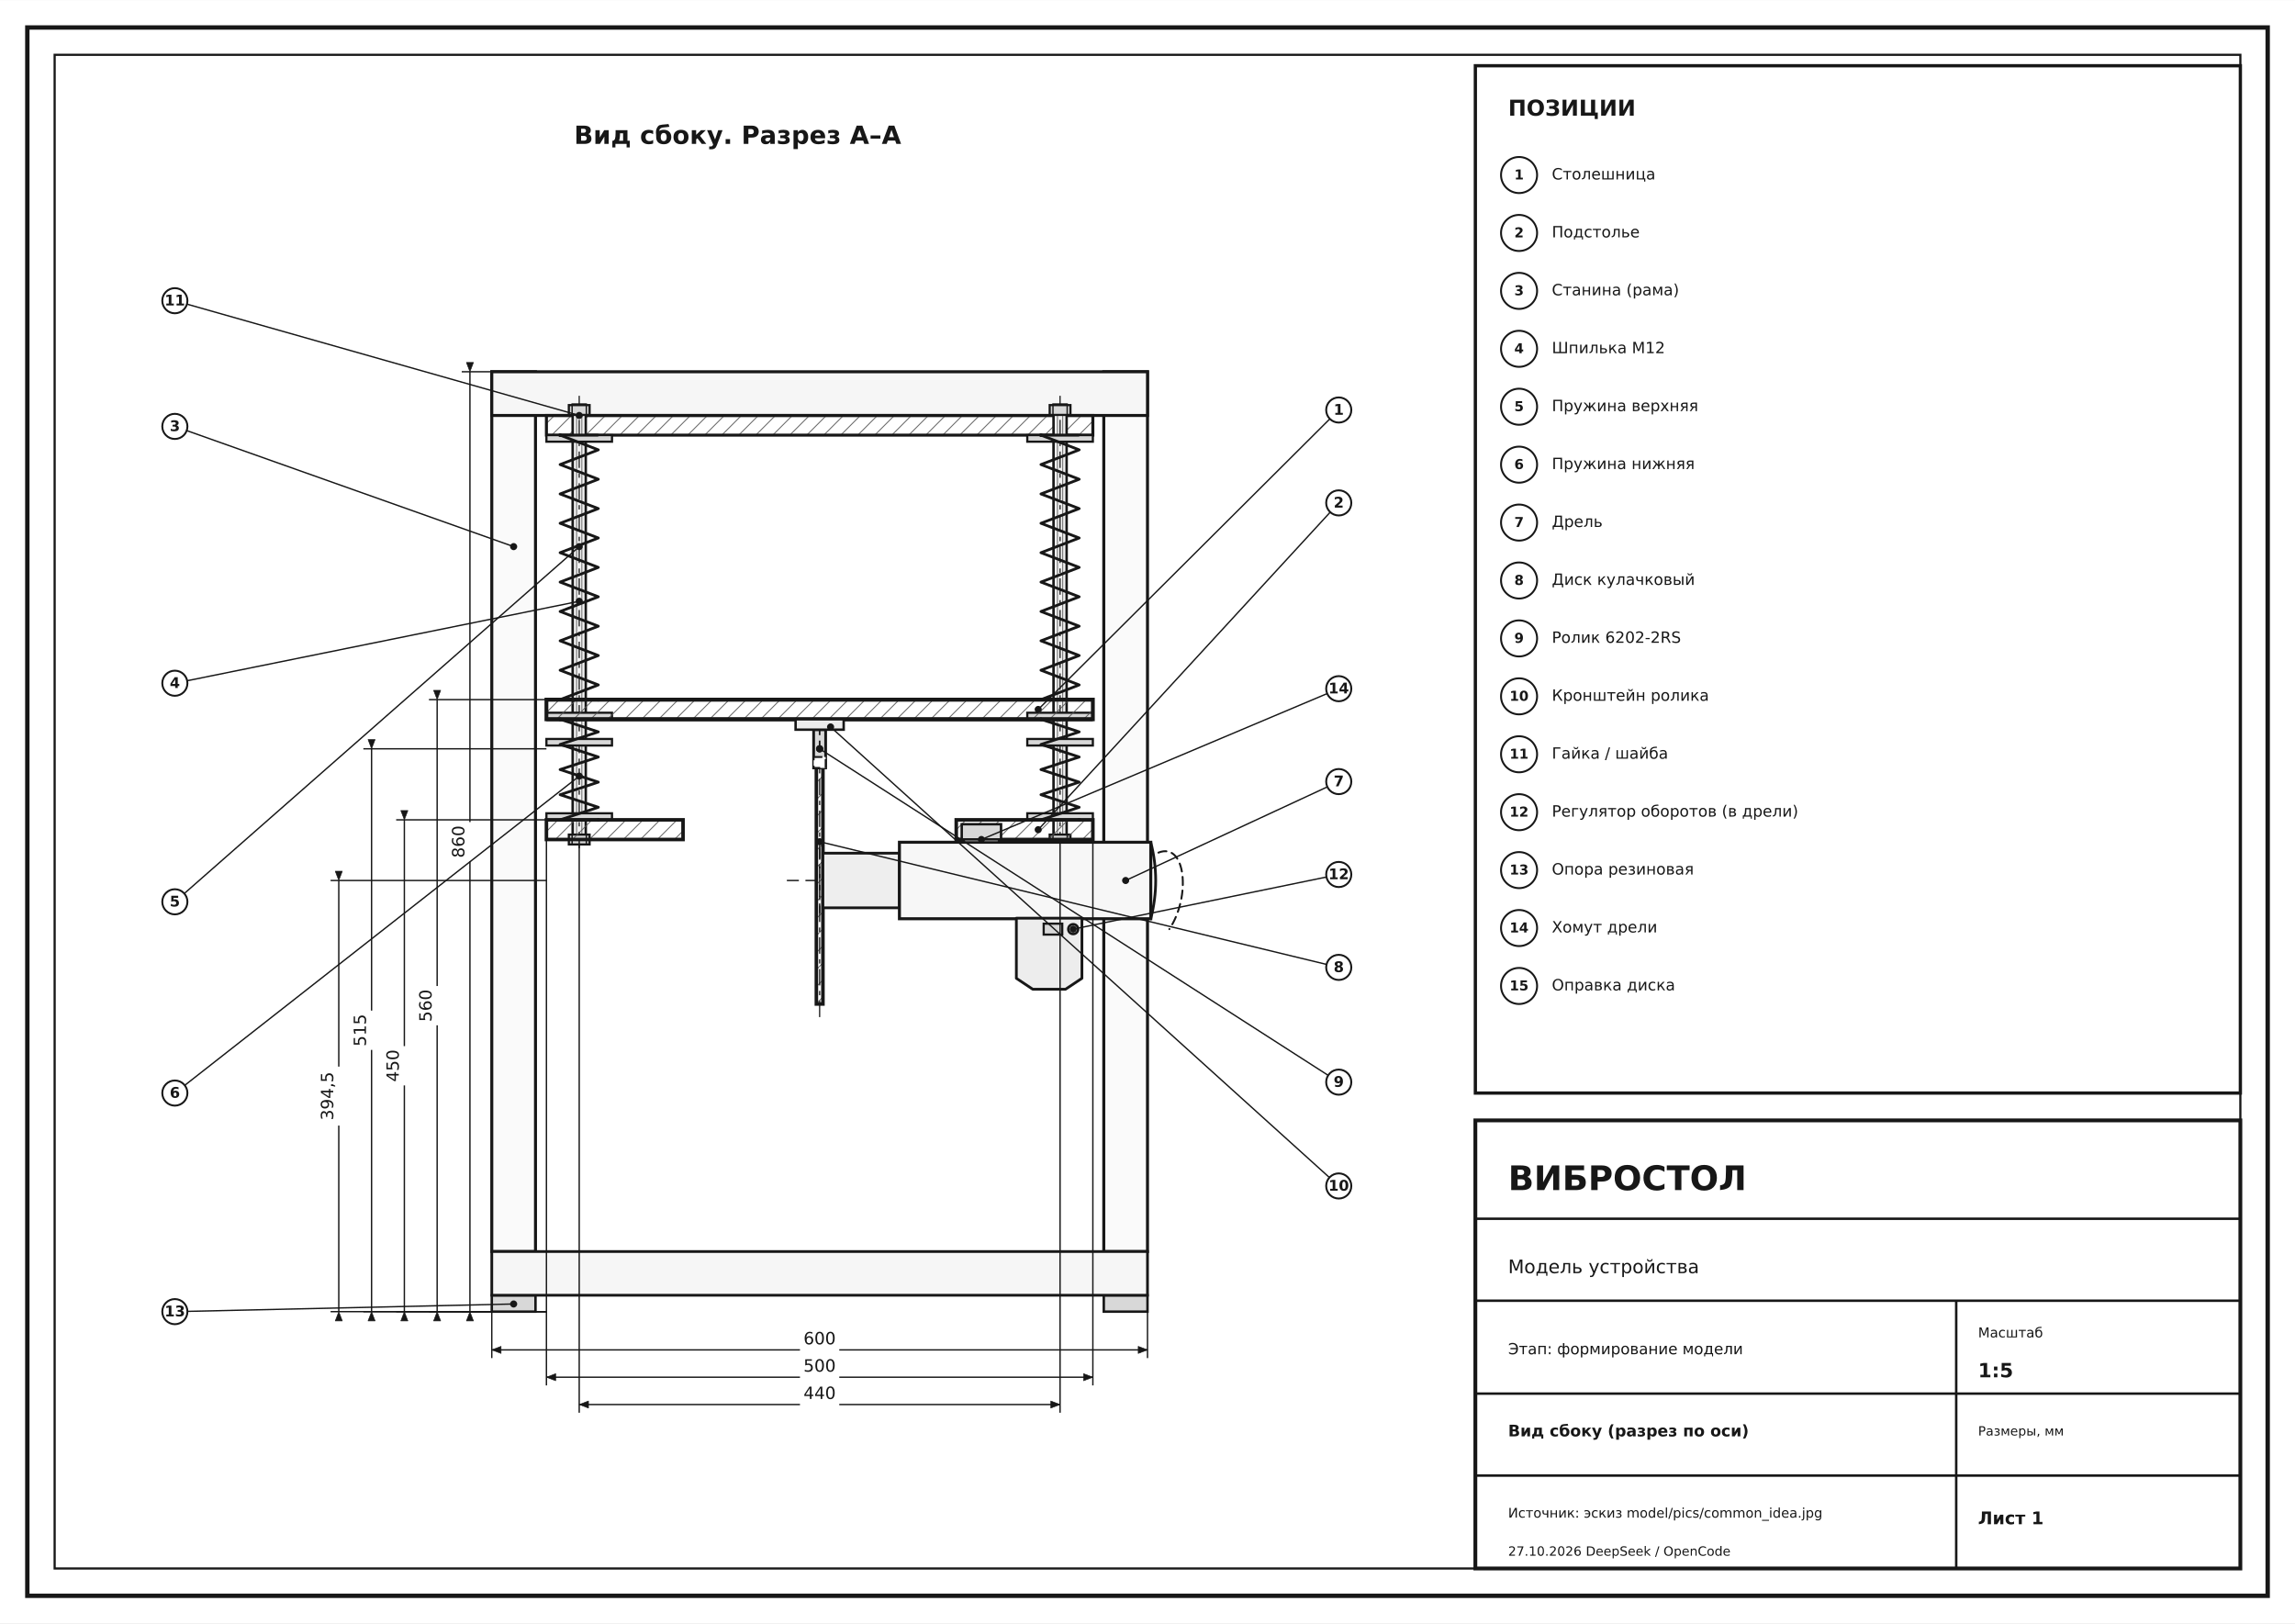
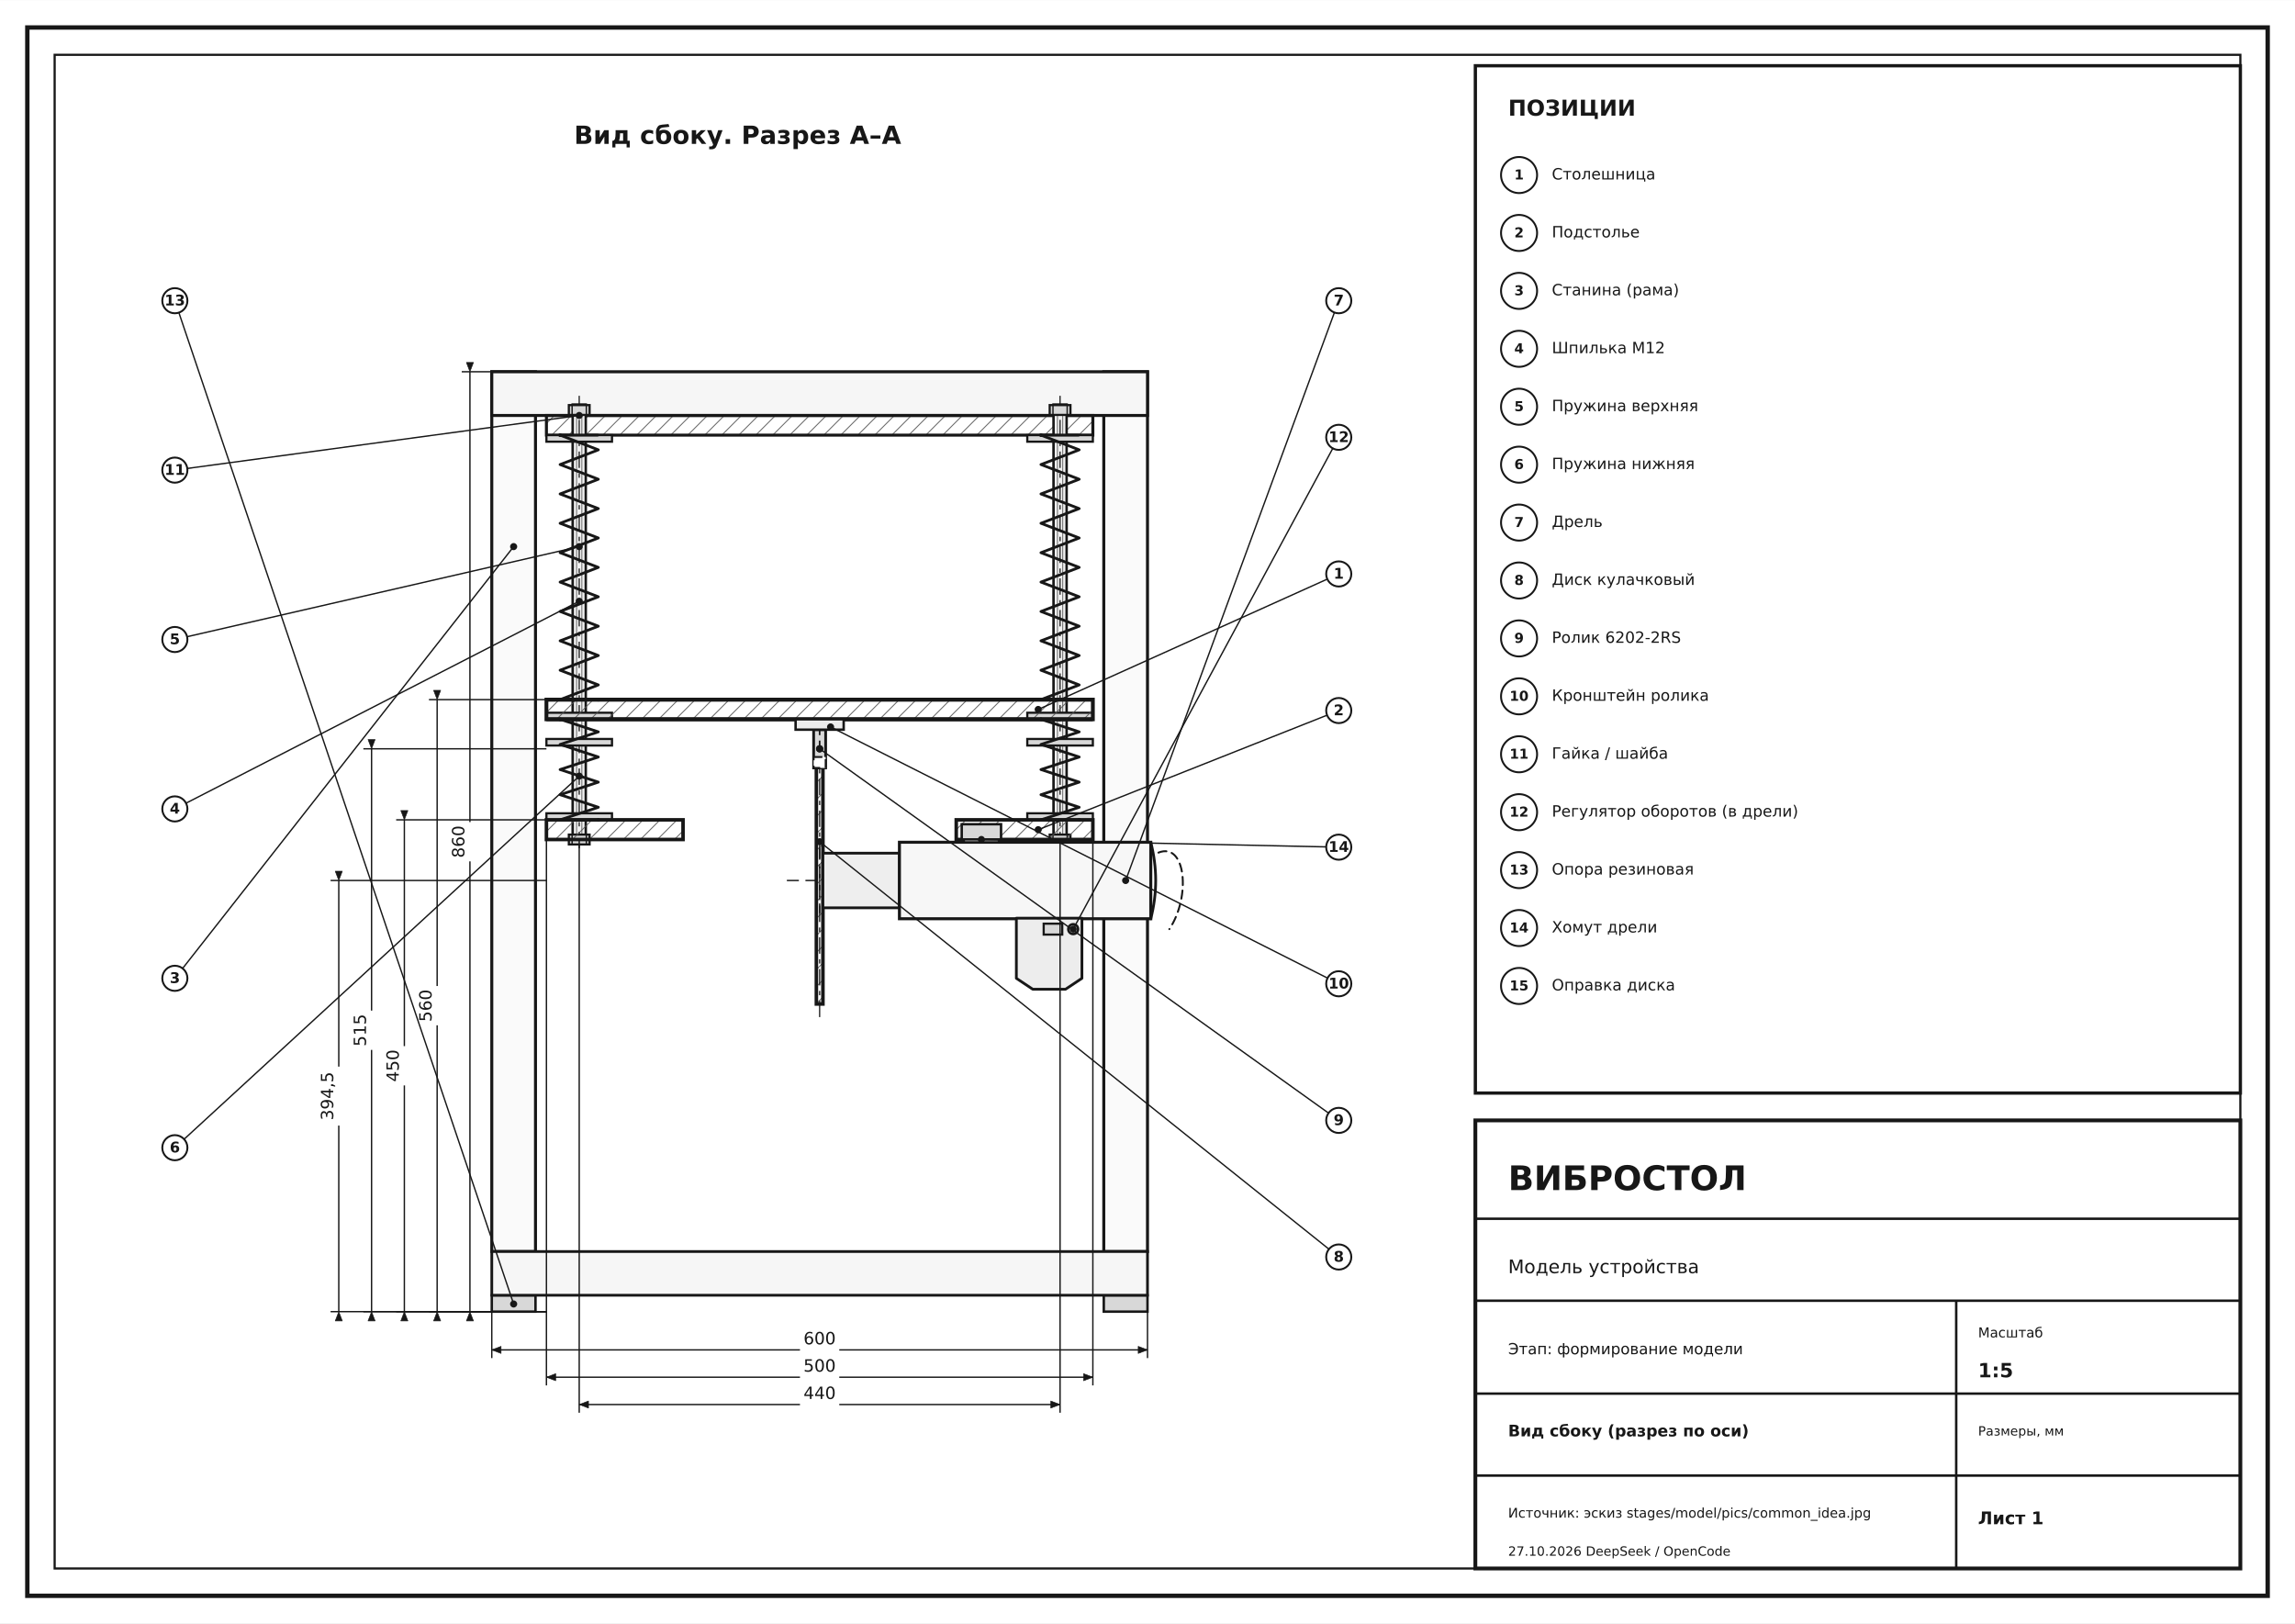
<svg xmlns="http://www.w3.org/2000/svg" width="3307" height="2339" viewBox="0 0 420 297">
  <defs>
    <pattern id="hatch" patternUnits="userSpaceOnUse" width="2.2" height="2.2" patternTransform="rotate(45)">
      <line x1="0" y1="0" x2="0" y2="2.2" stroke="#555555" stroke-width="0.28" />
    </pattern>
    <pattern id="hatchLight" patternUnits="userSpaceOnUse" width="3.2" height="3.2" patternTransform="rotate(45)">
      <line x1="0" y1="0" x2="0" y2="3.2" stroke="#888888" stroke-width="0.22" />
    </pattern>
  </defs>
  <style>
  text { font-family: 'DejaVu Sans', Arial, sans-serif; fill: #171717; }
</style>
  <rect x="0" y="0" width="420" height="297" fill="#ffffff" />
  <rect x="5.00" y="5.00" width="410.00" height="287.00" fill="#ffffff" stroke="#171717" stroke-width="0.8" />
  <rect x="10.00" y="10.00" width="400.00" height="277.00" fill="none" stroke="#171717" stroke-width="0.4" />
  <text x="135.00" y="25.00" font-size="4.60" text-anchor="middle" font-weight="bold" fill="#171717" dominant-baseline="middle">Вид сбоку. Разрез А–А</text>
  <rect x="90.00" y="68.00" width="8.00" height="161.00" fill="#fafafa" stroke="#171717" stroke-width="0.55" />
  <rect x="90.00" y="237.00" width="8.00" height="3.00" fill="#d8d8d8" stroke="#171717" stroke-width="0.45" />
  <rect x="202.00" y="68.00" width="8.00" height="161.00" fill="#fafafa" stroke="#171717" stroke-width="0.55" />
  <rect x="202.00" y="237.00" width="8.00" height="3.00" fill="#d8d8d8" stroke="#171717" stroke-width="0.45" />
  <rect x="90.00" y="68.00" width="120.00" height="8.00" fill="#f6f6f6" stroke="#171717" stroke-width="0.55" />
  <rect x="90.00" y="229.00" width="120.00" height="8.00" fill="#f6f6f6" stroke="#171717" stroke-width="0.5" />
  <rect x="100.00" y="76.00" width="100.00" height="3.60" fill="url(#hatch)" stroke="#171717" stroke-width="0.55" />
  <rect x="104.80" y="74.00" width="2.40" height="79.60" fill="#f2f2f2" stroke="#171717" stroke-width="0.45" />
  <line x1="105.52" y1="153.60" x2="105.52" y2="74.00" stroke="#171717" stroke-width="0.2" opacity="0.55" />
  <line x1="106.48" y1="153.60" x2="106.48" y2="74.00" stroke="#171717" stroke-width="0.2" opacity="0.55" />
  <line x1="106.00" y1="155.20" x2="106.00" y2="72.40" stroke="#171717" stroke-width="0.22" stroke-dasharray="3 1 0.8 1" />
  <rect x="104.10" y="152.70" width="3.80" height="1.80" fill="#d8d8d8" stroke="#171717" stroke-width="0.4" />
  <line x1="104.70" y1="152.70" x2="104.70" y2="154.50" stroke="#171717" stroke-width="0.25" />
  <line x1="107.30" y1="152.70" x2="107.30" y2="154.50" stroke="#171717" stroke-width="0.25" />
  <rect x="104.10" y="74.10" width="3.80" height="1.80" fill="#d8d8d8" stroke="#171717" stroke-width="0.4" />
  <line x1="104.70" y1="74.10" x2="104.70" y2="75.90" stroke="#171717" stroke-width="0.25" />
  <line x1="107.30" y1="74.10" x2="107.30" y2="75.90" stroke="#171717" stroke-width="0.25" />
  <rect x="100.00" y="130.40" width="12.00" height="1.20" fill="#d8d8d8" stroke="#171717" stroke-width="0.4" />
  <rect x="100.00" y="135.20" width="12.00" height="1.20" fill="#d8d8d8" stroke="#171717" stroke-width="0.4" />
  <rect x="100.00" y="148.80" width="12.00" height="1.20" fill="#d8d8d8" stroke="#171717" stroke-width="0.4" />
  <rect x="100.00" y="79.60" width="12.00" height="1.20" fill="#d8d8d8" stroke="#171717" stroke-width="0.4" />
  <polyline points="102.50,79.60 109.50,82.29 102.50,84.98 109.50,87.67 102.50,90.36 109.50,93.04 102.50,95.73 109.50,98.42 102.50,101.11 109.50,103.80 102.50,106.49 109.50,109.18 102.50,111.87 109.50,114.56 102.50,117.24 109.50,119.93 102.50,122.62 109.50,125.31 102.50,128.00" fill="none" stroke="#171717" stroke-width="0.5" stroke-linecap="round" stroke-linejoin="round" />
  <line x1="102.50" y1="79.60" x2="109.50" y2="79.60" stroke="#171717" stroke-width="0.5" />
  <line x1="102.50" y1="128.00" x2="109.50" y2="128.00" stroke="#171717" stroke-width="0.5" />
  <circle cx="102.50" cy="79.60" r="0.35" fill="#171717" stroke="none" stroke-width="0.5" />
  <circle cx="109.50" cy="128.00" r="0.35" fill="#171717" stroke="none" stroke-width="0.5" />
  <polyline points="102.50,131.60 109.50,133.90 102.50,136.20 109.50,138.50 102.50,140.80 109.50,143.10 102.50,145.40 109.50,147.70 102.50,150.00" fill="none" stroke="#171717" stroke-width="0.5" stroke-linecap="round" stroke-linejoin="round" />
  <line x1="102.50" y1="131.60" x2="109.50" y2="131.60" stroke="#171717" stroke-width="0.5" />
  <line x1="102.50" y1="150.00" x2="109.50" y2="150.00" stroke="#171717" stroke-width="0.5" />
  <circle cx="102.50" cy="131.60" r="0.35" fill="#171717" stroke="none" stroke-width="0.5" />
  <circle cx="109.50" cy="150.00" r="0.35" fill="#171717" stroke="none" stroke-width="0.5" />
  <rect x="192.80" y="74.00" width="2.40" height="79.60" fill="#f2f2f2" stroke="#171717" stroke-width="0.45" />
  <line x1="193.52" y1="153.60" x2="193.52" y2="74.00" stroke="#171717" stroke-width="0.2" opacity="0.55" />
  <line x1="194.48" y1="153.60" x2="194.48" y2="74.00" stroke="#171717" stroke-width="0.2" opacity="0.55" />
  <line x1="194.00" y1="155.20" x2="194.00" y2="72.40" stroke="#171717" stroke-width="0.22" stroke-dasharray="3 1 0.8 1" />
  <rect x="192.10" y="152.70" width="3.80" height="1.80" fill="#d8d8d8" stroke="#171717" stroke-width="0.4" />
  <line x1="192.70" y1="152.70" x2="192.70" y2="154.50" stroke="#171717" stroke-width="0.25" />
  <line x1="195.30" y1="152.70" x2="195.30" y2="154.50" stroke="#171717" stroke-width="0.25" />
  <rect x="192.10" y="74.10" width="3.80" height="1.80" fill="#d8d8d8" stroke="#171717" stroke-width="0.4" />
  <line x1="192.70" y1="74.10" x2="192.70" y2="75.90" stroke="#171717" stroke-width="0.25" />
  <line x1="195.30" y1="74.10" x2="195.30" y2="75.90" stroke="#171717" stroke-width="0.25" />
  <rect x="188.00" y="130.40" width="12.00" height="1.20" fill="#d8d8d8" stroke="#171717" stroke-width="0.4" />
  <rect x="188.00" y="135.20" width="12.00" height="1.20" fill="#d8d8d8" stroke="#171717" stroke-width="0.4" />
  <rect x="188.00" y="148.80" width="12.00" height="1.20" fill="#d8d8d8" stroke="#171717" stroke-width="0.4" />
  <rect x="188.00" y="79.60" width="12.00" height="1.20" fill="#d8d8d8" stroke="#171717" stroke-width="0.4" />
  <polyline points="190.50,79.60 197.50,82.29 190.50,84.98 197.50,87.67 190.50,90.36 197.50,93.04 190.50,95.73 197.50,98.42 190.50,101.11 197.50,103.80 190.50,106.49 197.50,109.18 190.50,111.87 197.50,114.56 190.50,117.24 197.50,119.93 190.50,122.62 197.50,125.31 190.50,128.00" fill="none" stroke="#171717" stroke-width="0.5" stroke-linecap="round" stroke-linejoin="round" />
  <line x1="190.50" y1="79.60" x2="197.50" y2="79.60" stroke="#171717" stroke-width="0.5" />
  <line x1="190.50" y1="128.00" x2="197.50" y2="128.00" stroke="#171717" stroke-width="0.5" />
  <circle cx="190.50" cy="79.60" r="0.35" fill="#171717" stroke="none" stroke-width="0.5" />
  <circle cx="197.50" cy="128.00" r="0.35" fill="#171717" stroke="none" stroke-width="0.5" />
  <polyline points="190.50,131.60 197.50,133.90 190.50,136.20 197.50,138.50 190.50,140.80 197.50,143.10 190.50,145.40 197.50,147.70 190.50,150.00" fill="none" stroke="#171717" stroke-width="0.5" stroke-linecap="round" stroke-linejoin="round" />
  <line x1="190.50" y1="131.60" x2="197.50" y2="131.60" stroke="#171717" stroke-width="0.5" />
  <line x1="190.50" y1="150.00" x2="197.50" y2="150.00" stroke="#171717" stroke-width="0.5" />
  <circle cx="190.50" cy="131.60" r="0.35" fill="#171717" stroke="none" stroke-width="0.5" />
  <circle cx="197.50" cy="150.00" r="0.35" fill="#171717" stroke="none" stroke-width="0.5" />
  <rect x="100.00" y="128.00" width="100.00" height="3.60" fill="url(#hatch)" stroke="#171717" stroke-width="0.7" />
  <line x1="100.00" y1="131.60" x2="200.00" y2="131.60" stroke="#171717" stroke-width="0.7" />
  <line x1="100.00" y1="128.00" x2="200.00" y2="128.00" stroke="#171717" stroke-width="0.7" />
  <rect x="100.00" y="150.00" width="25.00" height="3.60" fill="url(#hatch)" stroke="#171717" stroke-width="0.65" />
  <rect x="175.00" y="150.00" width="25.00" height="3.60" fill="url(#hatch)" stroke="#171717" stroke-width="0.65" />
  <rect x="149.40" y="138.50" width="1.20" height="45.20" fill="url(#hatch)" stroke="#171717" stroke-width="0.65" />
  <line x1="150.00" y1="186.10" x2="150.00" y2="136.10" stroke="#171717" stroke-width="0.22" stroke-dasharray="3 1 0.8 1" />
  <line x1="144.00" y1="161.10" x2="156.00" y2="161.10" stroke="#171717" stroke-width="0.25" stroke-dasharray="2.2 1.2" />
  <line x1="150.00" y1="155.10" x2="150.00" y2="167.10" stroke="#171717" stroke-width="0.25" stroke-dasharray="2.2 1.2" />
  <rect x="150.60" y="156.10" width="14.00" height="10.00" fill="#eeeeee" stroke="#171717" stroke-width="0.5" />
  <rect x="164.60" y="154.10" width="46.00" height="14.00" fill="#f7f7f7" stroke="#171717" stroke-width="0.55" />
  <path d="M 210.60 168.10 Q 212.40 161.10 210.60 154.10" fill="none" stroke="#171717" stroke-width="0.5" stroke-linecap="round" stroke-linejoin="round" />
  <line x1="150.00" y1="161.10" x2="150.00" y2="161.10" stroke="#171717" stroke-width="0.22" stroke-dasharray="3 1 0.8 1" />
  <polygon points="186.00,168.00 198.00,168.00 198.00,179.00 195.00,181.00 189.00,181.00 186.00,179.00" fill="#ededed" stroke="#171717" stroke-width="0.5" stroke-linejoin="round" />
  <rect x="191.00" y="169.00" width="3.40" height="2.00" fill="#d8d8d8" stroke="#171717" stroke-width="0.4" />
  <circle cx="196.40" cy="170.00" r="0.90" fill="#ffffff" stroke="#171717" stroke-width="0.45" />
  <rect x="176.00" y="150.80" width="7.20" height="2.80" fill="#d8d8d8" stroke="#171717" stroke-width="0.45" />
  <rect x="176.40" y="153.60" width="6.40" height="0.50" fill="#f2f2f2" stroke="#171717" stroke-width="0.4" />
  <path d="M 212.00 156.00 C 217.00 154.00, 218.00 164.00, 214.00 170.00" fill="none" stroke="#171717" stroke-width="0.35" stroke-dasharray="1.5 1" stroke-linecap="round" stroke-linejoin="round" />
  <rect x="148.90" y="133.50" width="2.20" height="7.00" fill="#d8d8d8" stroke="#171717" stroke-width="0.5" />
  <rect x="148.90" y="138.50" width="2.20" height="2.00" fill="#ffffff" stroke="#171717" stroke-width="0.35" stroke-dasharray="1.6 1" />
  <circle cx="150.00" cy="137.00" r="0.50" fill="#ffffff" stroke="#171717" stroke-width="0.35" />
  <rect x="145.60" y="131.60" width="8.80" height="1.90" fill="#ececec" stroke="#171717" stroke-width="0.45" />
  <line x1="150.00" y1="137.00" x2="150.00" y2="133.50" stroke="#171717" stroke-width="0.3" stroke-dasharray="1.5 1" />
  <line x1="90.00" y1="240.00" x2="84.50" y2="240.00" stroke="#171717" stroke-width="0.25" />
  <line x1="90.00" y1="68.00" x2="84.50" y2="68.00" stroke="#171717" stroke-width="0.25" />
  <line x1="86.00" y1="240.00" x2="86.00" y2="68.00" stroke="#171717" stroke-width="0.25" />
  <polygon points="86.00,240.00 85.35,241.70 86.65,241.70" fill="#171717" stroke="#171717" stroke-width="0.1" stroke-linejoin="round" />
  <polygon points="86.00,68.00 85.35,66.30 86.65,66.30" fill="#171717" stroke="#171717" stroke-width="0.1" stroke-linejoin="round" />
  <g transform="rotate(-90 84.10 154.00)">
    <rect x="80.50" y="151.60" width="7.19" height="4.80" fill="#ffffff" stroke="none" stroke-width="0.5" />
    <text x="84.10" y="154.00" font-size="3.10" text-anchor="middle" font-weight="normal" fill="#171717" dominant-baseline="middle">860</text>
  </g>
  <line x1="100.00" y1="240.00" x2="78.50" y2="240.00" stroke="#171717" stroke-width="0.25" />
  <line x1="100.00" y1="128.00" x2="78.50" y2="128.00" stroke="#171717" stroke-width="0.25" />
  <line x1="80.00" y1="240.00" x2="80.00" y2="128.00" stroke="#171717" stroke-width="0.25" />
  <polygon points="80.00,240.00 79.35,241.70 80.65,241.70" fill="#171717" stroke="#171717" stroke-width="0.1" stroke-linejoin="round" />
  <polygon points="80.00,128.00 79.35,126.30 80.65,126.30" fill="#171717" stroke="#171717" stroke-width="0.1" stroke-linejoin="round" />
  <g transform="rotate(-90 78.10 184.00)">
    <rect x="74.50" y="181.60" width="7.19" height="4.80" fill="#ffffff" stroke="none" stroke-width="0.5" />
    <text x="78.10" y="184.00" font-size="3.10" text-anchor="middle" font-weight="normal" fill="#171717" dominant-baseline="middle">560</text>
  </g>
  <line x1="100.00" y1="240.00" x2="72.50" y2="240.00" stroke="#171717" stroke-width="0.25" />
  <line x1="100.00" y1="150.00" x2="72.50" y2="150.00" stroke="#171717" stroke-width="0.25" />
  <line x1="74.00" y1="240.00" x2="74.00" y2="150.00" stroke="#171717" stroke-width="0.25" />
  <polygon points="74.00,240.00 73.35,241.70 74.65,241.70" fill="#171717" stroke="#171717" stroke-width="0.1" stroke-linejoin="round" />
  <polygon points="74.00,150.00 73.35,148.30 74.65,148.30" fill="#171717" stroke="#171717" stroke-width="0.1" stroke-linejoin="round" />
  <g transform="rotate(-90 72.10 195.00)">
    <rect x="68.50" y="192.60" width="7.19" height="4.80" fill="#ffffff" stroke="none" stroke-width="0.5" />
    <text x="72.10" y="195.00" font-size="3.10" text-anchor="middle" font-weight="normal" fill="#171717" dominant-baseline="middle">450</text>
  </g>
  <line x1="100.00" y1="240.00" x2="66.50" y2="240.00" stroke="#171717" stroke-width="0.25" />
  <line x1="100.00" y1="137.00" x2="66.50" y2="137.00" stroke="#171717" stroke-width="0.25" />
  <line x1="68.00" y1="240.00" x2="68.00" y2="137.00" stroke="#171717" stroke-width="0.25" />
  <polygon points="68.00,240.00 67.35,241.70 68.65,241.70" fill="#171717" stroke="#171717" stroke-width="0.1" stroke-linejoin="round" />
  <polygon points="68.00,137.00 67.35,135.30 68.65,135.30" fill="#171717" stroke="#171717" stroke-width="0.1" stroke-linejoin="round" />
  <g transform="rotate(-90 66.10 188.50)">
    <rect x="62.50" y="186.10" width="7.19" height="4.80" fill="#ffffff" stroke="none" stroke-width="0.5" />
    <text x="66.10" y="188.50" font-size="3.10" text-anchor="middle" font-weight="normal" fill="#171717" dominant-baseline="middle">515</text>
  </g>
  <line x1="100.00" y1="240.00" x2="60.50" y2="240.00" stroke="#171717" stroke-width="0.25" />
  <line x1="100.00" y1="161.10" x2="60.50" y2="161.10" stroke="#171717" stroke-width="0.25" />
  <line x1="62.00" y1="240.00" x2="62.00" y2="161.10" stroke="#171717" stroke-width="0.25" />
  <polygon points="62.00,240.00 61.35,241.70 62.65,241.70" fill="#171717" stroke="#171717" stroke-width="0.1" stroke-linejoin="round" />
  <polygon points="62.00,161.10 61.35,159.40 62.65,159.40" fill="#171717" stroke="#171717" stroke-width="0.1" stroke-linejoin="round" />
  <g transform="rotate(-90 60.10 200.55)">
    <rect x="54.70" y="198.15" width="10.79" height="4.80" fill="#ffffff" stroke="none" stroke-width="0.5" />
    <text x="60.10" y="200.55" font-size="3.10" text-anchor="middle" font-weight="normal" fill="#171717" dominant-baseline="middle">394,5</text>
  </g>
  <line x1="90.00" y1="237.00" x2="90.00" y2="248.50" stroke="#171717" stroke-width="0.25" />
  <line x1="210.00" y1="237.00" x2="210.00" y2="248.50" stroke="#171717" stroke-width="0.25" />
  <line x1="90.00" y1="247.00" x2="210.00" y2="247.00" stroke="#171717" stroke-width="0.25" />
  <polygon points="90.00,247.00 91.70,246.35 91.70,247.65" fill="#171717" stroke="#171717" stroke-width="0.1" stroke-linejoin="round" />
  <polygon points="210.00,247.00 208.30,246.35 208.30,247.65" fill="#171717" stroke="#171717" stroke-width="0.1" stroke-linejoin="round" />
  <rect x="146.40" y="242.70" width="7.19" height="4.80" fill="#ffffff" stroke="none" stroke-width="0.5" />
  <text x="150.00" y="245.10" font-size="3.10" text-anchor="middle" font-weight="normal" fill="#171717" dominant-baseline="middle">600</text>
  <line x1="100.00" y1="153.60" x2="100.00" y2="253.50" stroke="#171717" stroke-width="0.25" />
  <line x1="200.00" y1="153.60" x2="200.00" y2="253.50" stroke="#171717" stroke-width="0.25" />
  <line x1="100.00" y1="252.00" x2="200.00" y2="252.00" stroke="#171717" stroke-width="0.25" />
  <polygon points="100.00,252.00 101.70,251.35 101.70,252.65" fill="#171717" stroke="#171717" stroke-width="0.1" stroke-linejoin="round" />
  <polygon points="200.00,252.00 198.30,251.35 198.30,252.65" fill="#171717" stroke="#171717" stroke-width="0.1" stroke-linejoin="round" />
  <rect x="146.40" y="247.70" width="7.19" height="4.80" fill="#ffffff" stroke="none" stroke-width="0.5" />
  <text x="150.00" y="250.10" font-size="3.10" text-anchor="middle" font-weight="normal" fill="#171717" dominant-baseline="middle">500</text>
  <line x1="106.00" y1="153.60" x2="106.00" y2="258.50" stroke="#171717" stroke-width="0.25" />
  <line x1="194.00" y1="153.60" x2="194.00" y2="258.50" stroke="#171717" stroke-width="0.25" />
  <line x1="106.00" y1="257.00" x2="194.00" y2="257.00" stroke="#171717" stroke-width="0.25" />
  <polygon points="106.00,257.00 107.70,256.35 107.70,257.65" fill="#171717" stroke="#171717" stroke-width="0.1" stroke-linejoin="round" />
  <polygon points="194.00,257.00 192.30,256.35 192.30,257.65" fill="#171717" stroke="#171717" stroke-width="0.1" stroke-linejoin="round" />
  <rect x="146.40" y="252.70" width="7.19" height="4.80" fill="#ffffff" stroke="none" stroke-width="0.5" />
  <text x="150.00" y="255.10" font-size="3.10" text-anchor="middle" font-weight="normal" fill="#171717" dominant-baseline="middle">440</text>
-   <line x1="190.00" y1="129.80" x2="245.00" y2="75.00" stroke="#171717" stroke-width="0.25" />
-   <circle cx="245.00" cy="75.00" r="2.30" fill="#ffffff" stroke="#171717" stroke-width="0.35" />
-   <text x="245.00" y="75.10" font-size="2.70" text-anchor="middle" font-weight="bold" fill="#171717" dominant-baseline="middle">1</text>
+   <line x1="94.00" y1="238.60" x2="32.00" y2="55.00" stroke="#171717" stroke-width="0.25" />
+   <circle cx="32.00" cy="55.00" r="2.30" fill="#ffffff" stroke="#171717" stroke-width="0.35" />
+   <text x="32.00" y="55.10" font-size="2.70" text-anchor="middle" font-weight="bold" fill="#171717" dominant-baseline="middle">13</text>
+   <circle cx="94.00" cy="238.60" r="0.65" fill="#171717" stroke="none" stroke-width="0.5" />
+   <line x1="106.00" y1="76.00" x2="32.00" y2="86.00" stroke="#171717" stroke-width="0.25" />
+   <circle cx="32.00" cy="86.00" r="2.30" fill="#ffffff" stroke="#171717" stroke-width="0.35" />
+   <text x="32.00" y="86.10" font-size="2.70" text-anchor="middle" font-weight="bold" fill="#171717" dominant-baseline="middle">11</text>
+   <circle cx="106.00" cy="76.00" r="0.65" fill="#171717" stroke="none" stroke-width="0.5" />
+   <line x1="106.00" y1="100.00" x2="32.00" y2="117.00" stroke="#171717" stroke-width="0.25" />
+   <circle cx="32.00" cy="117.00" r="2.30" fill="#ffffff" stroke="#171717" stroke-width="0.35" />
+   <text x="32.00" y="117.10" font-size="2.70" text-anchor="middle" font-weight="bold" fill="#171717" dominant-baseline="middle">5</text>
+   <circle cx="106.00" cy="100.00" r="0.65" fill="#171717" stroke="none" stroke-width="0.5" />
+   <line x1="106.00" y1="110.00" x2="32.00" y2="148.00" stroke="#171717" stroke-width="0.25" />
+   <circle cx="32.00" cy="148.00" r="2.30" fill="#ffffff" stroke="#171717" stroke-width="0.35" />
+   <text x="32.00" y="148.10" font-size="2.70" text-anchor="middle" font-weight="bold" fill="#171717" dominant-baseline="middle">4</text>
+   <circle cx="106.00" cy="110.00" r="0.65" fill="#171717" stroke="none" stroke-width="0.5" />
+   <line x1="94.00" y1="100.00" x2="32.00" y2="179.00" stroke="#171717" stroke-width="0.25" />
+   <circle cx="32.00" cy="179.00" r="2.30" fill="#ffffff" stroke="#171717" stroke-width="0.35" />
+   <text x="32.00" y="179.10" font-size="2.70" text-anchor="middle" font-weight="bold" fill="#171717" dominant-baseline="middle">3</text>
+   <circle cx="94.00" cy="100.00" r="0.65" fill="#171717" stroke="none" stroke-width="0.5" />
+   <line x1="106.00" y1="142.00" x2="32.00" y2="210.00" stroke="#171717" stroke-width="0.25" />
+   <circle cx="32.00" cy="210.00" r="2.30" fill="#ffffff" stroke="#171717" stroke-width="0.35" />
+   <text x="32.00" y="210.10" font-size="2.70" text-anchor="middle" font-weight="bold" fill="#171717" dominant-baseline="middle">6</text>
+   <circle cx="106.00" cy="142.00" r="0.65" fill="#171717" stroke="none" stroke-width="0.5" />
+   <line x1="206.00" y1="161.10" x2="245.00" y2="55.00" stroke="#171717" stroke-width="0.25" />
+   <circle cx="245.00" cy="55.00" r="2.30" fill="#ffffff" stroke="#171717" stroke-width="0.35" />
+   <text x="245.00" y="55.10" font-size="2.70" text-anchor="middle" font-weight="bold" fill="#171717" dominant-baseline="middle">7</text>
+   <circle cx="206.00" cy="161.10" r="0.65" fill="#171717" stroke="none" stroke-width="0.5" />
+   <line x1="196.40" y1="170.00" x2="245.00" y2="80.00" stroke="#171717" stroke-width="0.25" />
+   <circle cx="245.00" cy="80.00" r="2.30" fill="#ffffff" stroke="#171717" stroke-width="0.35" />
+   <text x="245.00" y="80.10" font-size="2.70" text-anchor="middle" font-weight="bold" fill="#171717" dominant-baseline="middle">12</text>
+   <circle cx="196.40" cy="170.00" r="0.65" fill="#171717" stroke="none" stroke-width="0.5" />
+   <line x1="190.00" y1="129.80" x2="245.00" y2="105.00" stroke="#171717" stroke-width="0.25" />
+   <circle cx="245.00" cy="105.00" r="2.30" fill="#ffffff" stroke="#171717" stroke-width="0.35" />
+   <text x="245.00" y="105.10" font-size="2.70" text-anchor="middle" font-weight="bold" fill="#171717" dominant-baseline="middle">1</text>
  <circle cx="190.00" cy="129.80" r="0.65" fill="#171717" stroke="none" stroke-width="0.5" />
-   <line x1="190.00" y1="151.80" x2="245.00" y2="92.00" stroke="#171717" stroke-width="0.25" />
-   <circle cx="245.00" cy="92.00" r="2.30" fill="#ffffff" stroke="#171717" stroke-width="0.35" />
-   <text x="245.00" y="92.10" font-size="2.70" text-anchor="middle" font-weight="bold" fill="#171717" dominant-baseline="middle">2</text>
+   <line x1="190.00" y1="151.80" x2="245.00" y2="130.00" stroke="#171717" stroke-width="0.25" />
+   <circle cx="245.00" cy="130.00" r="2.30" fill="#ffffff" stroke="#171717" stroke-width="0.35" />
+   <text x="245.00" y="130.10" font-size="2.70" text-anchor="middle" font-weight="bold" fill="#171717" dominant-baseline="middle">2</text>
  <circle cx="190.00" cy="151.80" r="0.65" fill="#171717" stroke="none" stroke-width="0.5" />
-   <line x1="94.00" y1="100.00" x2="32.00" y2="78.00" stroke="#171717" stroke-width="0.25" />
-   <circle cx="32.00" cy="78.00" r="2.30" fill="#ffffff" stroke="#171717" stroke-width="0.35" />
-   <text x="32.00" y="78.10" font-size="2.70" text-anchor="middle" font-weight="bold" fill="#171717" dominant-baseline="middle">3</text>
-   <circle cx="94.00" cy="100.00" r="0.65" fill="#171717" stroke="none" stroke-width="0.5" />
-   <line x1="106.00" y1="110.00" x2="32.00" y2="125.00" stroke="#171717" stroke-width="0.25" />
-   <circle cx="32.00" cy="125.00" r="2.30" fill="#ffffff" stroke="#171717" stroke-width="0.35" />
-   <text x="32.00" y="125.10" font-size="2.70" text-anchor="middle" font-weight="bold" fill="#171717" dominant-baseline="middle">4</text>
-   <circle cx="106.00" cy="110.00" r="0.65" fill="#171717" stroke="none" stroke-width="0.5" />
-   <line x1="106.00" y1="100.00" x2="32.00" y2="165.00" stroke="#171717" stroke-width="0.25" />
-   <circle cx="32.00" cy="165.00" r="2.30" fill="#ffffff" stroke="#171717" stroke-width="0.35" />
-   <text x="32.00" y="165.10" font-size="2.70" text-anchor="middle" font-weight="bold" fill="#171717" dominant-baseline="middle">5</text>
-   <circle cx="106.00" cy="100.00" r="0.65" fill="#171717" stroke="none" stroke-width="0.5" />
-   <line x1="106.00" y1="142.00" x2="32.00" y2="200.00" stroke="#171717" stroke-width="0.25" />
-   <circle cx="32.00" cy="200.00" r="2.30" fill="#ffffff" stroke="#171717" stroke-width="0.35" />
-   <text x="32.00" y="200.10" font-size="2.70" text-anchor="middle" font-weight="bold" fill="#171717" dominant-baseline="middle">6</text>
-   <circle cx="106.00" cy="142.00" r="0.65" fill="#171717" stroke="none" stroke-width="0.5" />
-   <line x1="206.00" y1="161.10" x2="245.00" y2="143.00" stroke="#171717" stroke-width="0.25" />
-   <circle cx="245.00" cy="143.00" r="2.30" fill="#ffffff" stroke="#171717" stroke-width="0.35" />
-   <text x="245.00" y="143.10" font-size="2.70" text-anchor="middle" font-weight="bold" fill="#171717" dominant-baseline="middle">7</text>
-   <circle cx="206.00" cy="161.10" r="0.65" fill="#171717" stroke="none" stroke-width="0.5" />
-   <line x1="150.00" y1="154.00" x2="245.00" y2="177.00" stroke="#171717" stroke-width="0.25" />
-   <circle cx="245.00" cy="177.00" r="2.30" fill="#ffffff" stroke="#171717" stroke-width="0.35" />
-   <text x="245.00" y="177.10" font-size="2.70" text-anchor="middle" font-weight="bold" fill="#171717" dominant-baseline="middle">8</text>
+   <line x1="179.60" y1="153.60" x2="245.00" y2="155.00" stroke="#171717" stroke-width="0.25" />
+   <circle cx="245.00" cy="155.00" r="2.30" fill="#ffffff" stroke="#171717" stroke-width="0.35" />
+   <text x="245.00" y="155.10" font-size="2.70" text-anchor="middle" font-weight="bold" fill="#171717" dominant-baseline="middle">14</text>
+   <circle cx="179.60" cy="153.60" r="0.65" fill="#171717" stroke="none" stroke-width="0.5" />
+   <line x1="152.00" y1="133.00" x2="245.00" y2="180.00" stroke="#171717" stroke-width="0.25" />
+   <circle cx="245.00" cy="180.00" r="2.30" fill="#ffffff" stroke="#171717" stroke-width="0.35" />
+   <text x="245.00" y="180.10" font-size="2.70" text-anchor="middle" font-weight="bold" fill="#171717" dominant-baseline="middle">10</text>
+   <circle cx="152.00" cy="133.00" r="0.65" fill="#171717" stroke="none" stroke-width="0.5" />
+   <line x1="150.00" y1="137.00" x2="245.00" y2="205.00" stroke="#171717" stroke-width="0.25" />
+   <circle cx="245.00" cy="205.00" r="2.30" fill="#ffffff" stroke="#171717" stroke-width="0.35" />
+   <text x="245.00" y="205.10" font-size="2.70" text-anchor="middle" font-weight="bold" fill="#171717" dominant-baseline="middle">9</text>
+   <circle cx="150.00" cy="137.00" r="0.65" fill="#171717" stroke="none" stroke-width="0.5" />
+   <line x1="150.00" y1="154.00" x2="245.00" y2="230.00" stroke="#171717" stroke-width="0.25" />
+   <circle cx="245.00" cy="230.00" r="2.30" fill="#ffffff" stroke="#171717" stroke-width="0.35" />
+   <text x="245.00" y="230.10" font-size="2.70" text-anchor="middle" font-weight="bold" fill="#171717" dominant-baseline="middle">8</text>
  <circle cx="150.00" cy="154.00" r="0.65" fill="#171717" stroke="none" stroke-width="0.5" />
-   <line x1="150.00" y1="137.00" x2="245.00" y2="198.00" stroke="#171717" stroke-width="0.25" />
-   <circle cx="245.00" cy="198.00" r="2.30" fill="#ffffff" stroke="#171717" stroke-width="0.35" />
-   <text x="245.00" y="198.10" font-size="2.70" text-anchor="middle" font-weight="bold" fill="#171717" dominant-baseline="middle">9</text>
-   <circle cx="150.00" cy="137.00" r="0.65" fill="#171717" stroke="none" stroke-width="0.5" />
-   <line x1="152.00" y1="133.00" x2="245.00" y2="217.00" stroke="#171717" stroke-width="0.25" />
-   <circle cx="245.00" cy="217.00" r="2.30" fill="#ffffff" stroke="#171717" stroke-width="0.35" />
-   <text x="245.00" y="217.10" font-size="2.70" text-anchor="middle" font-weight="bold" fill="#171717" dominant-baseline="middle">10</text>
-   <circle cx="152.00" cy="133.00" r="0.65" fill="#171717" stroke="none" stroke-width="0.5" />
-   <line x1="106.00" y1="76.00" x2="32.00" y2="55.00" stroke="#171717" stroke-width="0.25" />
-   <circle cx="32.00" cy="55.00" r="2.30" fill="#ffffff" stroke="#171717" stroke-width="0.35" />
-   <text x="32.00" y="55.10" font-size="2.70" text-anchor="middle" font-weight="bold" fill="#171717" dominant-baseline="middle">11</text>
-   <circle cx="106.00" cy="76.00" r="0.65" fill="#171717" stroke="none" stroke-width="0.5" />
-   <line x1="196.40" y1="170.00" x2="245.00" y2="160.00" stroke="#171717" stroke-width="0.25" />
-   <circle cx="245.00" cy="160.00" r="2.30" fill="#ffffff" stroke="#171717" stroke-width="0.35" />
-   <text x="245.00" y="160.10" font-size="2.70" text-anchor="middle" font-weight="bold" fill="#171717" dominant-baseline="middle">12</text>
-   <circle cx="196.40" cy="170.00" r="0.65" fill="#171717" stroke="none" stroke-width="0.5" />
-   <line x1="94.00" y1="238.60" x2="32.00" y2="240.00" stroke="#171717" stroke-width="0.25" />
-   <circle cx="32.00" cy="240.00" r="2.30" fill="#ffffff" stroke="#171717" stroke-width="0.35" />
-   <text x="32.00" y="240.10" font-size="2.70" text-anchor="middle" font-weight="bold" fill="#171717" dominant-baseline="middle">13</text>
-   <circle cx="94.00" cy="238.60" r="0.65" fill="#171717" stroke="none" stroke-width="0.5" />
-   <line x1="179.60" y1="153.60" x2="245.00" y2="126.00" stroke="#171717" stroke-width="0.25" />
-   <circle cx="245.00" cy="126.00" r="2.30" fill="#ffffff" stroke="#171717" stroke-width="0.35" />
-   <text x="245.00" y="126.10" font-size="2.70" text-anchor="middle" font-weight="bold" fill="#171717" dominant-baseline="middle">14</text>
-   <circle cx="179.60" cy="153.60" r="0.65" fill="#171717" stroke="none" stroke-width="0.5" />
  <rect x="270.00" y="12.00" width="140.00" height="188.00" fill="#ffffff" stroke="#171717" stroke-width="0.6" />
  <text x="276.00" y="20.00" font-size="4.00" text-anchor="start" font-weight="bold" fill="#171717" dominant-baseline="middle">ПОЗИЦИИ</text>
  <circle cx="278.00" cy="32.00" r="3.30" fill="#ffffff" stroke="#171717" stroke-width="0.35" />
  <text x="278.00" y="32.10" font-size="2.50" text-anchor="middle" font-weight="bold" fill="#171717" dominant-baseline="middle">1</text>
  <text x="284.00" y="32.00" font-size="2.85" text-anchor="start" font-weight="normal" fill="#171717" dominant-baseline="middle">Столешница</text>
  <circle cx="278.00" cy="42.60" r="3.30" fill="#ffffff" stroke="#171717" stroke-width="0.35" />
  <text x="278.00" y="42.70" font-size="2.50" text-anchor="middle" font-weight="bold" fill="#171717" dominant-baseline="middle">2</text>
  <text x="284.00" y="42.60" font-size="2.85" text-anchor="start" font-weight="normal" fill="#171717" dominant-baseline="middle">Подстолье</text>
  <circle cx="278.00" cy="53.20" r="3.30" fill="#ffffff" stroke="#171717" stroke-width="0.35" />
  <text x="278.00" y="53.30" font-size="2.50" text-anchor="middle" font-weight="bold" fill="#171717" dominant-baseline="middle">3</text>
  <text x="284.00" y="53.20" font-size="2.85" text-anchor="start" font-weight="normal" fill="#171717" dominant-baseline="middle">Станина (рама)</text>
  <circle cx="278.00" cy="63.80" r="3.30" fill="#ffffff" stroke="#171717" stroke-width="0.35" />
  <text x="278.00" y="63.90" font-size="2.50" text-anchor="middle" font-weight="bold" fill="#171717" dominant-baseline="middle">4</text>
  <text x="284.00" y="63.80" font-size="2.85" text-anchor="start" font-weight="normal" fill="#171717" dominant-baseline="middle">Шпилька M12</text>
  <circle cx="278.00" cy="74.40" r="3.30" fill="#ffffff" stroke="#171717" stroke-width="0.35" />
  <text x="278.00" y="74.50" font-size="2.50" text-anchor="middle" font-weight="bold" fill="#171717" dominant-baseline="middle">5</text>
  <text x="284.00" y="74.40" font-size="2.85" text-anchor="start" font-weight="normal" fill="#171717" dominant-baseline="middle">Пружина верхняя</text>
  <circle cx="278.00" cy="85.00" r="3.30" fill="#ffffff" stroke="#171717" stroke-width="0.35" />
  <text x="278.00" y="85.10" font-size="2.50" text-anchor="middle" font-weight="bold" fill="#171717" dominant-baseline="middle">6</text>
  <text x="284.00" y="85.00" font-size="2.85" text-anchor="start" font-weight="normal" fill="#171717" dominant-baseline="middle">Пружина нижняя</text>
  <circle cx="278.00" cy="95.60" r="3.30" fill="#ffffff" stroke="#171717" stroke-width="0.35" />
  <text x="278.00" y="95.70" font-size="2.50" text-anchor="middle" font-weight="bold" fill="#171717" dominant-baseline="middle">7</text>
  <text x="284.00" y="95.60" font-size="2.85" text-anchor="start" font-weight="normal" fill="#171717" dominant-baseline="middle">Дрель</text>
  <circle cx="278.00" cy="106.20" r="3.30" fill="#ffffff" stroke="#171717" stroke-width="0.35" />
  <text x="278.00" y="106.30" font-size="2.50" text-anchor="middle" font-weight="bold" fill="#171717" dominant-baseline="middle">8</text>
  <text x="284.00" y="106.20" font-size="2.85" text-anchor="start" font-weight="normal" fill="#171717" dominant-baseline="middle">Диск кулачковый</text>
  <circle cx="278.00" cy="116.80" r="3.30" fill="#ffffff" stroke="#171717" stroke-width="0.35" />
  <text x="278.00" y="116.90" font-size="2.50" text-anchor="middle" font-weight="bold" fill="#171717" dominant-baseline="middle">9</text>
  <text x="284.00" y="116.80" font-size="2.85" text-anchor="start" font-weight="normal" fill="#171717" dominant-baseline="middle">Ролик 6202-2RS</text>
  <circle cx="278.00" cy="127.40" r="3.30" fill="#ffffff" stroke="#171717" stroke-width="0.35" />
  <text x="278.00" y="127.50" font-size="2.50" text-anchor="middle" font-weight="bold" fill="#171717" dominant-baseline="middle">10</text>
  <text x="284.00" y="127.40" font-size="2.85" text-anchor="start" font-weight="normal" fill="#171717" dominant-baseline="middle">Кронштейн ролика</text>
  <circle cx="278.00" cy="138.00" r="3.30" fill="#ffffff" stroke="#171717" stroke-width="0.35" />
  <text x="278.00" y="138.10" font-size="2.50" text-anchor="middle" font-weight="bold" fill="#171717" dominant-baseline="middle">11</text>
  <text x="284.00" y="138.00" font-size="2.85" text-anchor="start" font-weight="normal" fill="#171717" dominant-baseline="middle">Гайка / шайба</text>
  <circle cx="278.00" cy="148.60" r="3.30" fill="#ffffff" stroke="#171717" stroke-width="0.35" />
  <text x="278.00" y="148.70" font-size="2.50" text-anchor="middle" font-weight="bold" fill="#171717" dominant-baseline="middle">12</text>
  <text x="284.00" y="148.60" font-size="2.85" text-anchor="start" font-weight="normal" fill="#171717" dominant-baseline="middle">Регулятор оборотов (в дрели)</text>
  <circle cx="278.00" cy="159.20" r="3.30" fill="#ffffff" stroke="#171717" stroke-width="0.35" />
  <text x="278.00" y="159.30" font-size="2.50" text-anchor="middle" font-weight="bold" fill="#171717" dominant-baseline="middle">13</text>
  <text x="284.00" y="159.20" font-size="2.85" text-anchor="start" font-weight="normal" fill="#171717" dominant-baseline="middle">Опора резиновая</text>
  <circle cx="278.00" cy="169.80" r="3.30" fill="#ffffff" stroke="#171717" stroke-width="0.35" />
  <text x="278.00" y="169.90" font-size="2.50" text-anchor="middle" font-weight="bold" fill="#171717" dominant-baseline="middle">14</text>
  <text x="284.00" y="169.80" font-size="2.85" text-anchor="start" font-weight="normal" fill="#171717" dominant-baseline="middle">Хомут дрели</text>
  <circle cx="278.00" cy="180.40" r="3.30" fill="#ffffff" stroke="#171717" stroke-width="0.35" />
  <text x="278.00" y="180.50" font-size="2.50" text-anchor="middle" font-weight="bold" fill="#171717" dominant-baseline="middle">15</text>
  <text x="284.00" y="180.40" font-size="2.85" text-anchor="start" font-weight="normal" fill="#171717" dominant-baseline="middle">Оправка диска</text>
  <rect x="270.00" y="205.00" width="140.00" height="82.00" fill="#ffffff" stroke="#171717" stroke-width="0.7" />
  <line x1="270.00" y1="223.00" x2="410.00" y2="223.00" stroke="#171717" stroke-width="0.45" />
  <line x1="270.00" y1="238.00" x2="410.00" y2="238.00" stroke="#171717" stroke-width="0.45" />
  <line x1="270.00" y1="255.00" x2="410.00" y2="255.00" stroke="#171717" stroke-width="0.45" />
  <line x1="270.00" y1="270.00" x2="410.00" y2="270.00" stroke="#171717" stroke-width="0.45" />
  <line x1="358.00" y1="238.00" x2="358.00" y2="287.00" stroke="#171717" stroke-width="0.45" />
  <text x="276.00" y="216.00" font-size="6.20" text-anchor="start" font-weight="bold" fill="#171717" dominant-baseline="middle">ВИБРОСТОЛ</text>
  <text x="276.00" y="232.00" font-size="3.40" text-anchor="start" font-weight="normal" fill="#171717" dominant-baseline="middle">Модель устройства</text>
  <text x="276.00" y="247.00" font-size="2.80" text-anchor="start" font-weight="normal" fill="#171717" dominant-baseline="middle">Этап: формирование модели</text>
  <text x="276.00" y="262.00" font-size="2.90" text-anchor="start" font-weight="bold" fill="#171717" dominant-baseline="middle">Вид сбоку (разрез по оси)</text>
-   <text x="276.00" y="277.00" font-size="2.45" text-anchor="start" font-weight="normal" fill="#171717" dominant-baseline="middle">Источник: эскиз model/pics/common_idea.jpg</text>
+   <text x="276.00" y="277.00" font-size="2.45" text-anchor="start" font-weight="normal" fill="#171717" dominant-baseline="middle">Источник: эскиз stages/model/pics/common_idea.jpg</text>
  <text x="362.00" y="244.00" font-size="2.50" text-anchor="start" font-weight="normal" fill="#6b6b6b" dominant-baseline="middle">Масштаб</text>
  <text x="362.00" y="251.00" font-size="3.60" text-anchor="start" font-weight="bold" fill="#171717" dominant-baseline="middle">1:5</text>
  <text x="362.00" y="262.00" font-size="2.35" text-anchor="start" font-weight="normal" fill="#6b6b6b" dominant-baseline="middle">Размеры, мм</text>
  <text x="362.00" y="278.00" font-size="3.20" text-anchor="start" font-weight="bold" fill="#171717" dominant-baseline="middle">Лист 1</text>
  <text x="276.00" y="284.00" font-size="2.35" text-anchor="start" font-weight="normal" fill="#6b6b6b" dominant-baseline="middle">27.10.2026   DeepSeek / OpenCode</text>
</svg>
